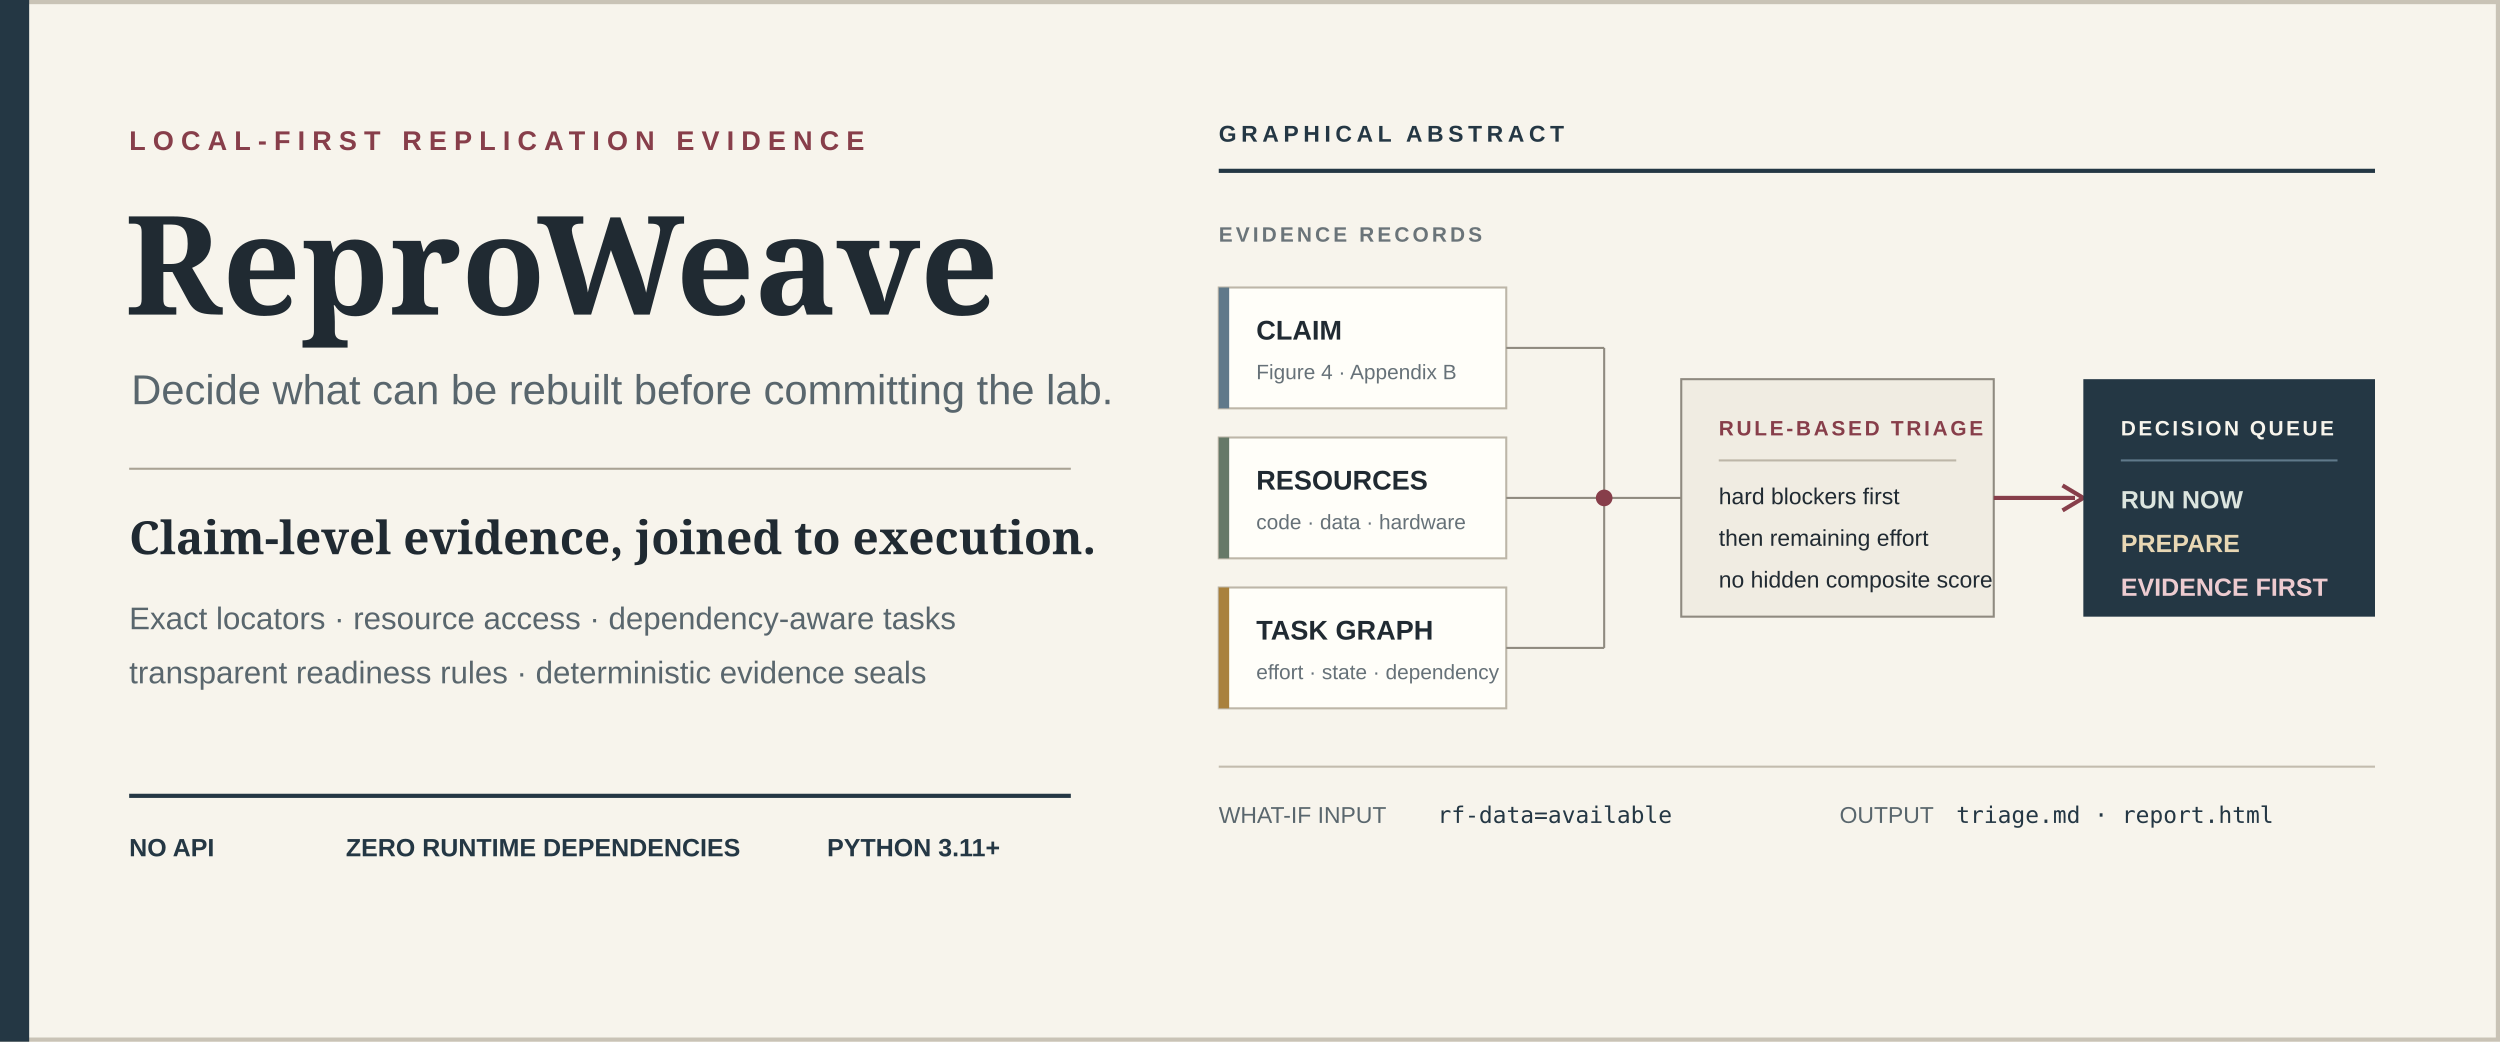
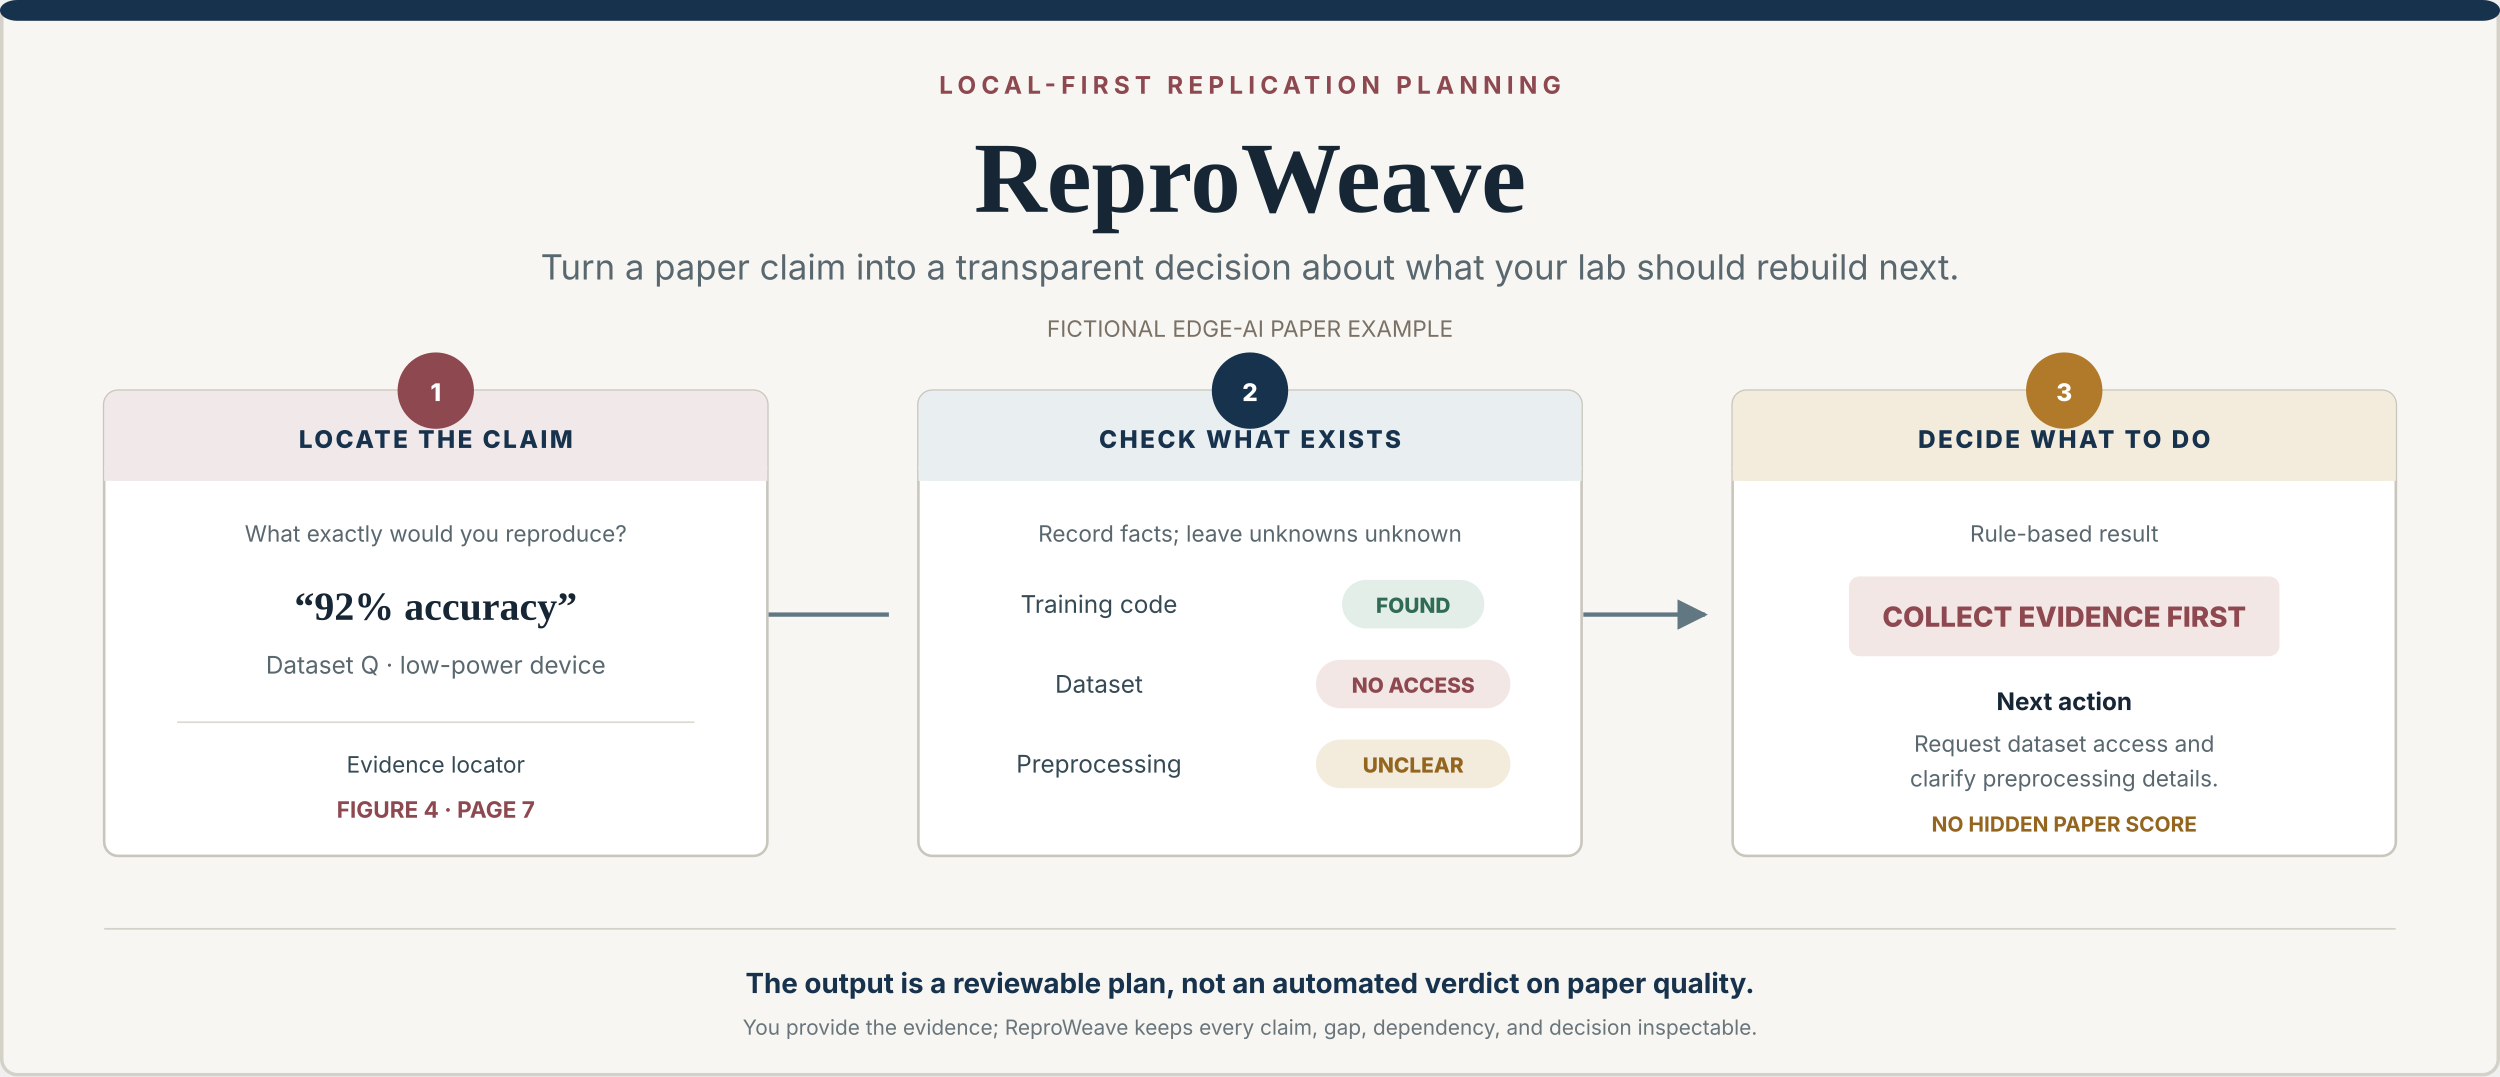
- <svg xmlns="http://www.w3.org/2000/svg" viewBox="0 0 1200 500" role="img" aria-labelledby="title desc">
-   <rect width="1200" height="500" fill="#f7f4ec" />
-   <rect x="1" y="1" width="1198" height="498" fill="none" stroke="#c9c3b6" stroke-width="2" />
-   <rect x="0" y="0" width="14" height="500" fill="#243744" />
-   <g font-family="Arial, Helvetica, sans-serif">
-     <text x="62" y="72" fill="#873e4a" font-size="13" font-weight="700" letter-spacing="3.4">LOCAL-FIRST REPLICATION EVIDENCE</text>
-     <text x="60" y="151" fill="#202a32" font-family="Georgia, serif" font-size="66" font-weight="700">ReproWeave</text>
-     <text x="63" y="194" fill="#59666d" font-size="20">Decide what can be rebuilt before committing the lab.</text>
-     <line x1="62" y1="225" x2="514" y2="225" stroke="#a9a294" />
-     <text x="62" y="266" fill="#202a32" font-family="Georgia, serif" font-size="22" font-weight="700">Claim-level evidence, joined to execution.</text>
-     <text x="62" y="302" fill="#59666d" font-size="15">Exact locators · resource access · dependency-aware tasks</text>
-     <text x="62" y="328" fill="#59666d" font-size="15">transparent readiness rules · deterministic evidence seals</text>
-     <g transform="translate(62 382)">
-       <line x1="0" y1="0" x2="452" y2="0" stroke="#243744" stroke-width="2" />
-       <text x="0" y="29" fill="#243744" font-size="12" font-weight="700">NO API</text>
-       <text x="104" y="29" fill="#243744" font-size="12" font-weight="700">ZERO RUNTIME DEPENDENCIES</text>
-       <text x="335" y="29" fill="#243744" font-size="12" font-weight="700">PYTHON 3.11+</text>
+ <svg xmlns="http://www.w3.org/2000/svg" width="1440" height="620" viewBox="0 0 1440 620" role="img" aria-labelledby="title desc">
+   <defs>
+     <marker id="arrow" viewBox="0 0 10 10" refX="9" refY="5" markerWidth="7" markerHeight="7" orient="auto">
+       <path d="M0 0L10 5L0 10Z" fill="#617883" />
+     </marker>
+   </defs>
+   <rect width="1440" height="620" rx="10" fill="#F7F6F2" />
+   <rect x="1" y="1" width="1438" height="618" rx="9" fill="none" stroke="#D4D1C8" stroke-width="2" />
+   <rect width="1440" height="12" rx="10" fill="#17324D" />
+   <g font-family="Inter, Segoe UI, Arial, sans-serif" text-anchor="middle">
+     <text x="720" y="54" fill="#8D4850" font-size="14" font-weight="700" letter-spacing="3">LOCAL-FIRST REPLICATION PLANNING</text>
+     <text x="720" y="122" fill="#172635" font-family="Georgia, Times New Roman, serif" font-size="58" font-weight="700">ReproWeave</text>
+     <text x="720" y="161" fill="#59676F" font-size="20">Turn a paper claim into a transparent decision about what your lab should rebuild next.</text>
+     <text x="720" y="194" fill="#7A7064" font-size="13">FICTIONAL EDGE-AI PAPER EXAMPLE</text>
+   </g>
+   <path d="M442 354H512M912 354H982" fill="none" stroke="#617883" stroke-width="2.5" marker-end="url(#arrow)" />
+   <g font-family="Inter, Segoe UI, Arial, sans-serif" text-anchor="middle">
+     <g transform="translate(60 225)">
+       <rect width="382" height="268" rx="8" fill="#FFFFFF" stroke="#C9C6BC" stroke-width="1.5" />
+       <rect width="382" height="52" rx="8" fill="#F1E9E9" />
+       <rect y="44" width="382" height="8" fill="#F1E9E9" />
+       <circle cx="191" cy="0" r="22" fill="#8D4850" />
+       <text x="191" y="6" fill="#FFFFFF" font-size="14" font-weight="800">1</text>
+       <text x="191" y="33" fill="#17324D" font-size="14" font-weight="800" letter-spacing="1.4">LOCATE THE CLAIM</text>
+       <text x="191" y="87" fill="#59676F" font-size="13">What exactly would you reproduce?</text>
+       <text x="191" y="132" fill="#172635" font-family="Georgia, Times New Roman, serif" font-size="23" font-weight="700">“92% accuracy”</text>
+       <text x="191" y="163" fill="#59676F" font-size="14">Dataset Q · low-power device</text>
+       <line x1="42" y1="191" x2="340" y2="191" stroke="#DDD9D0" />
+       <text x="191" y="220" fill="#354A55" font-size="13">Evidence locator</text>
+       <text x="191" y="246" fill="#8D4850" font-size="13" font-weight="700">FIGURE 4 · PAGE 7</text>
    </g>
-   </g>
-   <g transform="translate(585 50)" font-family="Arial, Helvetica, sans-serif">
-     <text x="0" y="18" fill="#243744" font-size="11" font-weight="700" letter-spacing="2.2">GRAPHICAL ABSTRACT</text>
-     <line x1="0" y1="32" x2="555" y2="32" stroke="#243744" stroke-width="2" />
-     <g transform="translate(0 66)">
-       <text x="0" y="0" fill="#6a7479" font-size="10" font-weight="700" letter-spacing="1.5">EVIDENCE RECORDS</text>
-       <g transform="translate(0 22)">
-         <rect width="138" height="58" fill="#fffef9" stroke="#bdb6a8" />
-         <rect width="5" height="58" fill="#60798a" />
-         <text x="18" y="25" fill="#202a32" font-size="13" font-weight="700">CLAIM</text>
-         <text x="18" y="44" fill="#667178" font-size="10">Figure 4 · Appendix B</text>
-       </g>
-       <g transform="translate(0 94)">
-         <rect width="138" height="58" fill="#fffef9" stroke="#bdb6a8" />
-         <rect width="5" height="58" fill="#667968" />
-         <text x="18" y="25" fill="#202a32" font-size="13" font-weight="700">RESOURCES</text>
-         <text x="18" y="44" fill="#667178" font-size="10">code · data · hardware</text>
-       </g>
-       <g transform="translate(0 166)">
-         <rect width="138" height="58" fill="#fffef9" stroke="#bdb6a8" />
-         <rect width="5" height="58" fill="#a9813d" />
-         <text x="18" y="25" fill="#202a32" font-size="13" font-weight="700">TASK GRAPH</text>
-         <text x="18" y="44" fill="#667178" font-size="10">effort · state · dependency</text>
-       </g>
-       <path d="M138 51H185M138 123H185M138 195H185" fill="none" stroke="#8f8a80" />
-       <path d="M185 51V195M185 123H222" fill="none" stroke="#8f8a80" />
-       <circle cx="185" cy="123" r="4" fill="#873e4a" />
-       <g transform="translate(222 66)">
-         <rect width="150" height="114" fill="#f0ece2" stroke="#8f8a80" />
-         <text x="18" y="27" fill="#873e4a" font-size="10" font-weight="700" letter-spacing="1.3">RULE-BASED TRIAGE</text>
-         <line x1="18" y1="39" x2="132" y2="39" stroke="#bdb6a8" />
-         <text x="18" y="60" fill="#202a32" font-size="11">hard blockers first</text>
-         <text x="18" y="80" fill="#202a32" font-size="11">then remaining effort</text>
-         <text x="18" y="100" fill="#202a32" font-size="11">no hidden composite score</text>
-       </g>
-       <path d="M372 123H411" fill="none" stroke="#873e4a" stroke-width="2" />
-       <path d="M405 117L415 123 405 129" fill="none" stroke="#873e4a" stroke-width="2" />
-       <g transform="translate(415 66)">
-         <rect width="140" height="114" fill="#243744" />
-         <text x="18" y="27" fill="#f7f4ec" font-size="10" font-weight="700" letter-spacing="1.2">DECISION QUEUE</text>
-         <line x1="18" y1="39" x2="122" y2="39" stroke="#60798a" />
-         <text x="18" y="62" fill="#dce5df" font-size="12" font-weight="700">RUN NOW</text>
-         <text x="18" y="83" fill="#e8d7b4" font-size="12" font-weight="700">PREPARE</text>
-         <text x="18" y="104" fill="#edcbd0" font-size="12" font-weight="700">EVIDENCE FIRST</text>
-       </g>
-       <line x1="0" y1="252" x2="555" y2="252" stroke="#c3bcae" />
-       <text x="0" y="279" fill="#59666d" font-size="11">WHAT-IF INPUT</text>
-       <text x="105" y="279" fill="#243744" font-family="monospace" font-size="11">rf-data=available</text>
-       <text x="298" y="279" fill="#59666d" font-size="11">OUTPUT</text>
-       <text x="354" y="279" fill="#243744" font-family="monospace" font-size="11">triage.md · report.html</text>
+     <g transform="translate(529 225)">
+       <rect width="382" height="268" rx="8" fill="#FFFFFF" stroke="#C9C6BC" stroke-width="1.5" />
+       <rect width="382" height="52" rx="8" fill="#E9EEF0" />
+       <rect y="44" width="382" height="8" fill="#E9EEF0" />
+       <circle cx="191" cy="0" r="22" fill="#17324D" />
+       <text x="191" y="6" fill="#FFFFFF" font-size="14" font-weight="800">2</text>
+       <text x="191" y="33" fill="#17324D" font-size="14" font-weight="800" letter-spacing="1.4">CHECK WHAT EXISTS</text>
+       <text x="191" y="87" fill="#59676F" font-size="13">Record facts; leave unknowns unknown</text>
+       <text x="104" y="128" fill="#354A55" font-size="14">Training code</text>
+       <rect x="244" y="109" width="82" height="28" rx="14" fill="#E3EEE8" />
+       <text x="285" y="128" fill="#2F6B55" font-size="12" font-weight="800">FOUND</text>
+       <text x="104" y="174" fill="#354A55" font-size="14">Dataset</text>
+       <rect x="229" y="155" width="112" height="28" rx="14" fill="#F3E7E6" />
+       <text x="285" y="174" fill="#8D4850" font-size="12" font-weight="800">NO ACCESS</text>
+       <text x="104" y="220" fill="#354A55" font-size="14">Preprocessing</text>
+       <rect x="229" y="201" width="112" height="28" rx="14" fill="#F3ECDD" />
+       <text x="285" y="220" fill="#94651F" font-size="12" font-weight="800">UNCLEAR</text>
    </g>
+     <g transform="translate(998 225)">
+       <rect width="382" height="268" rx="8" fill="#FFFFFF" stroke="#C9C6BC" stroke-width="1.5" />
+       <rect width="382" height="52" rx="8" fill="#F3ECDD" />
+       <rect y="44" width="382" height="8" fill="#F3ECDD" />
+       <circle cx="191" cy="0" r="22" fill="#B07A2A" />
+       <text x="191" y="6" fill="#FFFFFF" font-size="14" font-weight="800">3</text>
+       <text x="191" y="33" fill="#17324D" font-size="14" font-weight="800" letter-spacing="1.4">DECIDE WHAT TO DO</text>
+       <text x="191" y="87" fill="#59676F" font-size="13">Rule-based result</text>
+       <rect x="67" y="107" width="248" height="46" rx="6" fill="#F3E7E6" />
+       <text x="191" y="136" fill="#8D4850" font-size="16" font-weight="800">COLLECT EVIDENCE FIRST</text>
+       <text x="191" y="184" fill="#172635" font-size="14" font-weight="700">Next action</text>
+       <text x="191" y="208" fill="#59676F" font-size="13">Request dataset access and</text>
+       <text x="191" y="228" fill="#59676F" font-size="13">clarify preprocessing details.</text>
+       <text x="191" y="254" fill="#94651F" font-size="12" font-weight="700">NO HIDDEN PAPER SCORE</text>
+     </g>
+     <line x1="60" y1="535" x2="1380" y2="535" stroke="#D4D1C8" />
+     <text x="720" y="572" fill="#17324D" font-size="16" font-weight="700">The output is a reviewable plan, not an automated verdict on paper quality.</text>
+     <text x="720" y="596" fill="#69757B" font-size="12">You provide the evidence; ReproWeave keeps every claim, gap, dependency, and decision inspectable.</text>
  </g>
</svg>
